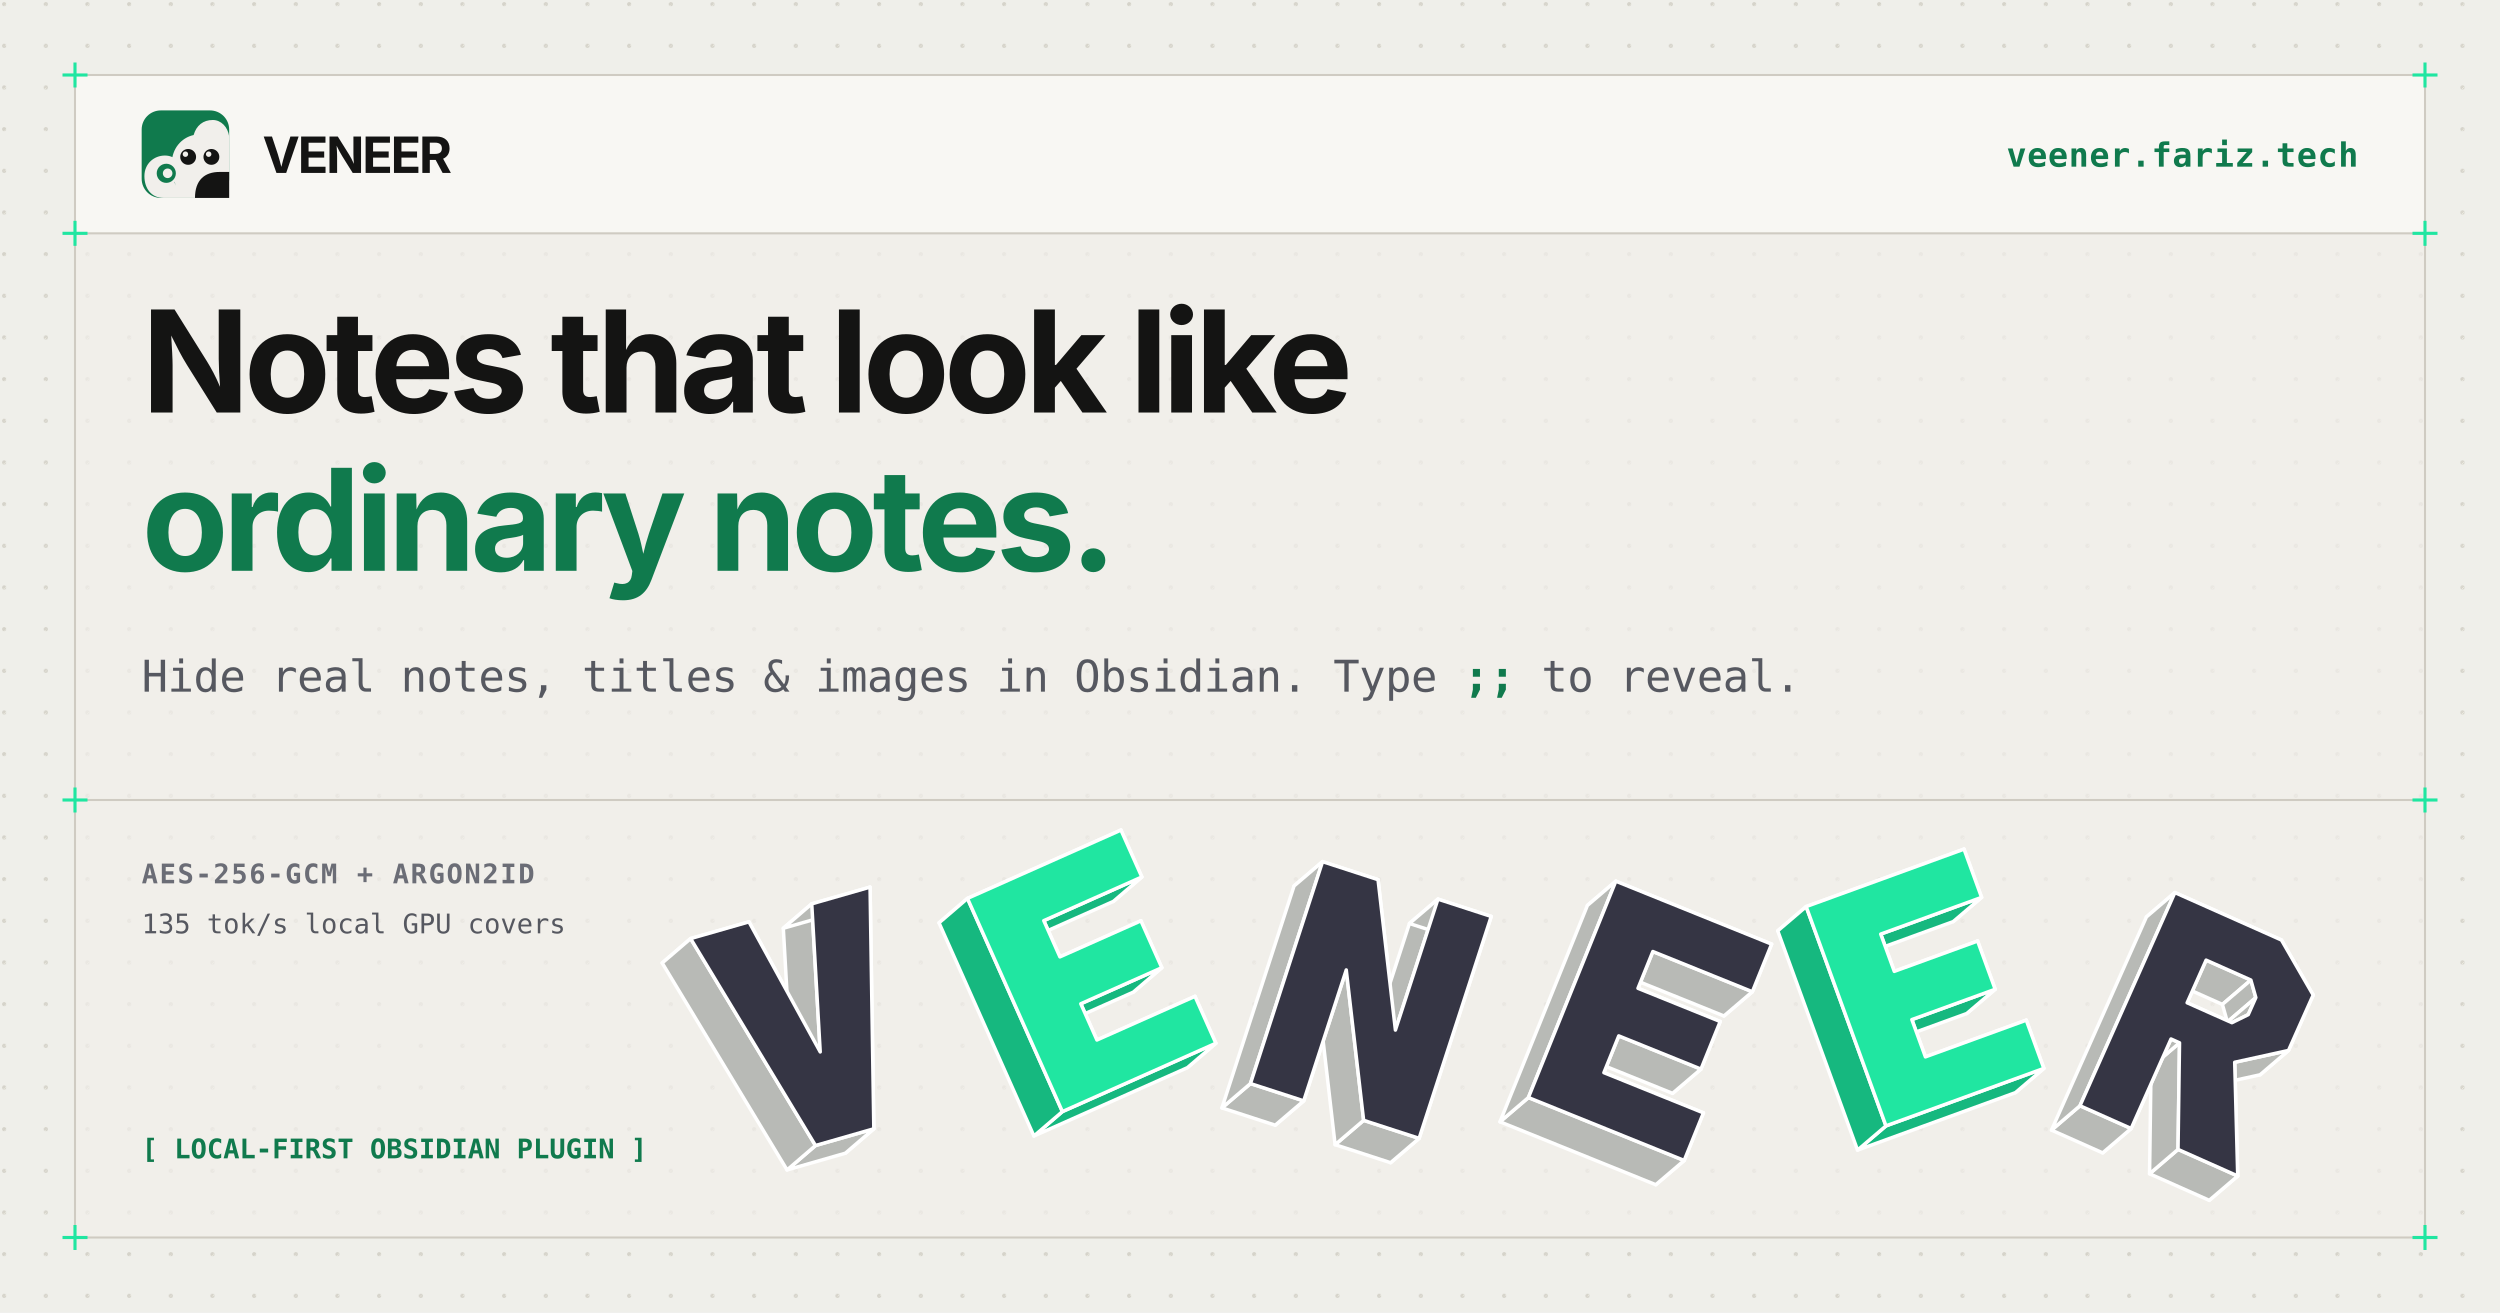
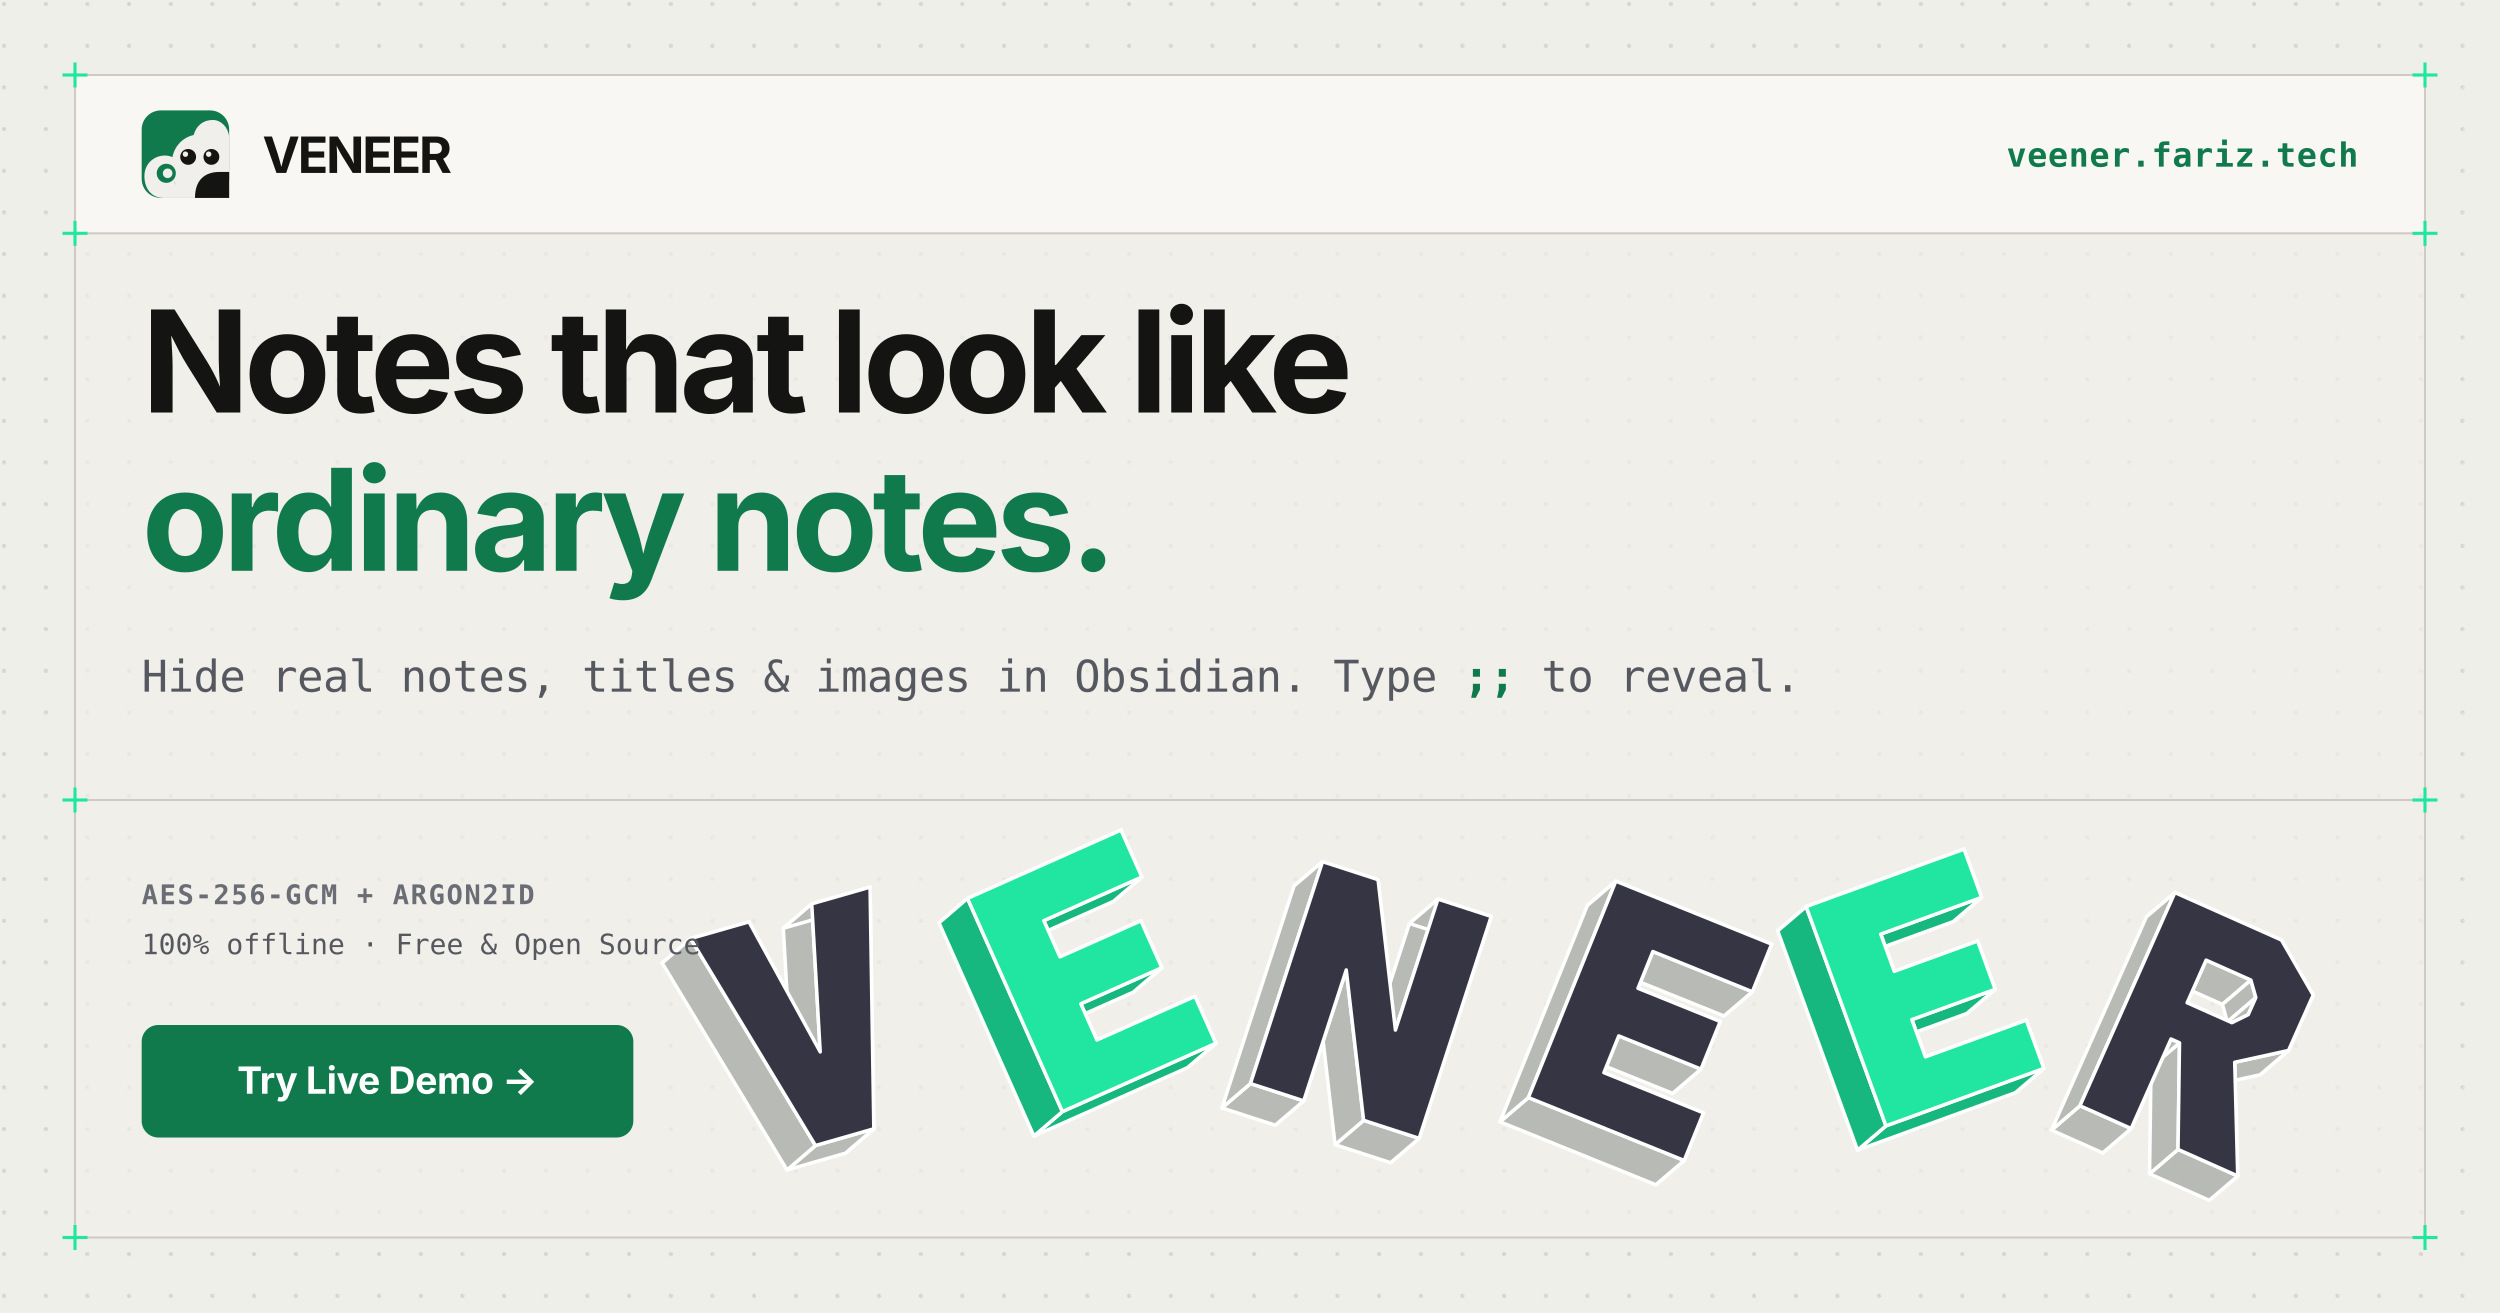
<svg xmlns="http://www.w3.org/2000/svg" viewBox="0 0 1200 630" width="1200" height="630" fill="none">
  <defs>
    <pattern id="swiss-dots" width="20" height="20" patternUnits="userSpaceOnUse">
      <circle cx="2" cy="2" r="1" fill="#D5D3CA" />
    </pattern>
    <g id="reg-cross">
      <line x1="-6" y1="0" x2="6" y2="0" stroke="#20E6A1" stroke-width="1.5" />
      <line x1="0" y1="-6" x2="0" y2="6" stroke="#20E6A1" stroke-width="1.5" />
    </g>
  </defs>
  <rect width="1200" height="630" fill="#EFEFEA" />
  <rect width="1200" height="630" fill="url(#swiss-dots)" />
  <rect x="36" y="36" width="1128" height="558" fill="#F1EFEB" fill-opacity="0.72" stroke="#CFCBC2" stroke-width="1" />
  <rect x="36.5" y="36.5" width="1127" height="75.5" fill="#F8F7F3" />
  <line x1="36" y1="112" x2="1164" y2="112" stroke="#CFCBC2" stroke-width="1" />
  <line x1="36" y1="384" x2="1164" y2="384" stroke="#CFCBC2" stroke-width="1" />
  <use href="#reg-cross" x="36" y="36" />
  <use href="#reg-cross" x="1164" y="36" />
  <use href="#reg-cross" x="36" y="594" />
  <use href="#reg-cross" x="1164" y="594" />
  <use href="#reg-cross" x="36" y="112" />
  <use href="#reg-cross" x="1164" y="112" />
  <use href="#reg-cross" x="36" y="384" />
  <use href="#reg-cross" x="1164" y="384" />
  <g transform="translate(68, 53)">
    <svg width="42" height="42" viewBox="0 0 64 64" fill="none">
      <rect width="64" height="64" rx="14" fill="#107A4D" />
      <path d="M64 64H16C7 64 2 57 2 48C2 39 9 33 17 33C24 33 29 38 29 45C29 50 25 53 20 53C16 53 13 50 13 46C13 43 16 41 19 41L25 55C23 50 22 45 22 39C22 28 29 20 38 18C40 11 45 7 52 7C58 7 63 12 64 19V64Z" fill="#F1EFEB" />
      <circle cx="18" cy="46" r="7" fill="#107A4D" />
      <circle cx="19" cy="46" r="3.5" fill="#F1EFEB" />
      <path d="M39 64C39 51 46 45 57 45H64V64H39Z" fill="#141413" />
      <circle cx="34" cy="34" r="5.8" fill="#141413" />
      <circle cx="32" cy="32" r="2" fill="#F1EFEB" />
      <circle cx="51" cy="34" r="5.8" fill="#141413" />
      <circle cx="49" cy="32" r="2" fill="#F1EFEB" />
    </svg>
    <text x="58" y="30" fill="#141413" font-family="'Geist', -apple-system, BlinkMacSystemFont, 'Segoe UI', sans-serif" font-size="24" font-weight="700" letter-spacing="-0.04em">VENEER</text>
  </g>
  <text x="1132" y="80" text-anchor="end" fill="#107A4D" font-family="'Geist Mono', ui-monospace, SFMono-Regular, Menlo, Consolas, monospace" font-size="16" font-weight="600" letter-spacing="0.02em">veener.fariz.tech</text>
  <g transform="translate(68, 198)">
    <text x="0" y="0" fill="#141413" font-family="'Geist', -apple-system, BlinkMacSystemFont, 'Segoe UI', sans-serif" font-size="68" font-weight="700" letter-spacing="-0.04em">Notes that look like</text>
    <text x="0" y="76" fill="#107A4D" font-family="'Geist', -apple-system, BlinkMacSystemFont, 'Segoe UI', sans-serif" font-size="68" font-weight="700" letter-spacing="-0.04em">
      <tspan fill="#107A4D">ordinary notes.</tspan>
    </text>
    <text x="0" y="134" fill="#565860" font-family="'Geist Mono', ui-monospace, SFMono-Regular, Menlo, Consolas, monospace" font-size="21" font-weight="500" letter-spacing="-0.01em">
      Hide real notes, titles &amp; images in Obsidian. Type <tspan fill="#107A4D" font-weight="700">;;</tspan> to reveal.
    </text>
  </g>
  <g stroke="#FFFFFF" stroke-width="1.5" stroke-linejoin="round">
    <g transform="translate(390, 492) rotate(-16) scale(1.12)">
      <g fill="#B8BAB6">
        <polygon points="-40,-50 -14,-50 -28.6,-43.3 -54.6,-43.3" />
        <polygon points="-14,-50 0,12 -14.6,18.7 -28.6,-43.3" />
        <polygon points="0,12 14,-50 -0.6,-43.3 -14.6,18.7" />
        <polygon points="14,-50 40,-50 25.4,-43.3 -0.6,-43.3" />
        <polygon points="40,-50 13,50 -1.6,56.7 25.4,-43.3" />
        <polygon points="13,50 -13,50 -27.6,56.7 -1.6,56.7" />
        <polygon points="-13,50 -40,-50 -54.6,-43.3 -27.6,56.7" />
      </g>
      <path fill="#353544" d="M-40,-50 L-14,-50 L0,12 L14,-50 L40,-50 L13,50 L-13,50 Z" />
    </g>
    <g transform="translate(524, 466) rotate(-24) scale(1.12)">
      <g fill="#16B87F">
        <polygon points="-36,-50 36,-50 20.6,-45.4 -51.4,-45.4" />
        <polygon points="36,-50 36,-28 20.6,-23.4 20.6,-45.4" />
        <polygon points="36,-28 -10,-28 -25.4,-23.4 20.6,-23.4" />
        <polygon points="-10,-28 -10,-11 -25.4,-6.4 -25.4,-23.4" />
        <polygon points="-10,-11 28,-11 12.6,-6.4 -25.4,-6.4" />
        <polygon points="28,-11 28,11 12.6,15.6 12.6,-6.4" />
        <polygon points="28,11 -10,11 -25.4,15.6 12.6,15.6" />
        <polygon points="-10,11 -10,28 -25.4,32.6 -25.4,15.6" />
        <polygon points="-10,28 36,28 20.6,32.6 -25.4,32.6" />
        <polygon points="36,28 36,50 20.6,54.6 20.6,32.6" />
        <polygon points="36,50 -36,50 -51.4,54.6 20.6,54.6" />
        <polygon points="-36,50 -36,-50 -51.4,-45.4 -51.4,54.6" />
      </g>
      <path fill="#20E6A1" d="M-36,-50 L36,-50 L36,-28 L-10,-28 L-10,-11 L28,-11 L28,11 L-10,11 L-10,28 L36,28 L36,50 L-36,50 Z" />
    </g>
    <g transform="translate(658, 480) rotate(18) scale(1.12)">
      <g fill="#B8BAB6">
        <polygon points="-38,-50 -13,-50 -21.4,-36.3 -46.4,-36.3" />
        <polygon points="-13,-50 14,9 5.6,22.7 -21.4,-36.3" />
        <polygon points="14,9 14,-50 5.6,-36.3 5.6,22.7" />
        <polygon points="14,-50 38,-50 29.6,-36.3 5.6,-36.3" />
        <polygon points="38,-50 38,50 29.6,63.7 29.6,-36.3" />
        <polygon points="38,50 13,50 4.6,63.7 29.6,63.7" />
        <polygon points="13,50 -14,-9 -22.4,4.7 4.6,63.7" />
        <polygon points="-14,-9 -14,50 -22.4,63.7 -22.4,4.7" />
        <polygon points="-14,50 -38,50 -46.4,63.7 -22.4,63.7" />
        <polygon points="-38,50 -38,-50 -46.4,-36.3 -46.4,63.7" />
      </g>
      <path fill="#353544" d="M-38,-50 L-13,-50 L14,9 L14,-50 L38,-50 L38,50 L13,50 L-14,-9 L-14,50 L-38,50 Z" />
    </g>
    <g transform="translate(792, 490) rotate(22) scale(1.12)">
      <g fill="#B8BAB6">
        <polygon points="-36,-50 36,-50 28.6,-35.8 -43.4,-35.8" />
        <polygon points="36,-50 36,-28 28.6,-13.8 28.6,-35.8" />
        <polygon points="36,-28 -10,-28 -17.4,-13.8 28.6,-13.8" />
        <polygon points="-10,-28 -10,-11 -17.4,3.2 -17.4,-13.8" />
        <polygon points="-10,-11 28,-11 20.6,3.2 -17.4,3.2" />
        <polygon points="28,-11 28,11 20.6,25.2 20.6,3.2" />
        <polygon points="28,11 -10,11 -17.4,25.2 20.6,25.2" />
        <polygon points="-10,11 -10,28 -17.4,42.2 -17.4,25.2" />
        <polygon points="-10,28 36,28 28.6,42.2 -17.4,42.2" />
        <polygon points="36,28 36,50 28.6,64.2 28.6,42.2" />
        <polygon points="36,50 -36,50 -43.4,64.2 28.6,64.2" />
        <polygon points="-36,50 -36,-50 -43.4,-35.8 -43.4,64.2" />
      </g>
      <path fill="#353544" d="M-36,-50 L36,-50 L36,-28 L-10,-28 L-10,-11 L28,-11 L28,11 L-10,11 L-10,28 L36,28 L36,50 L-36,50 Z" />
    </g>
    <g transform="translate(924, 474) rotate(-20) scale(1.12)">
      <g fill="#16B87F">
        <polygon points="-36,-50 36,-50 21.0,-44.4 -51.0,-44.4" />
        <polygon points="36,-50 36,-28 21.0,-22.4 21.0,-44.4" />
        <polygon points="36,-28 -10,-28 -25.0,-22.4 21.0,-22.4" />
        <polygon points="-10,-28 -10,-11 -25.0,-5.4 -25.0,-22.4" />
        <polygon points="-10,-11 28,-11 13.0,-5.4 -25.0,-5.4" />
        <polygon points="28,-11 28,11 13.0,16.6 13.0,-5.4" />
        <polygon points="28,11 -10,11 -25.0,16.6 13.0,16.6" />
        <polygon points="-10,11 -10,28 -25.0,33.6 -25.0,16.6" />
        <polygon points="-10,28 36,28 21.0,33.6 -25.0,33.6" />
        <polygon points="36,28 36,50 21.0,55.6 21.0,33.6" />
        <polygon points="36,50 -36,50 -51.0,55.6 21.0,55.6" />
        <polygon points="-36,50 -36,-50 -51.0,-44.4 -51.0,55.6" />
      </g>
      <path fill="#20E6A1" d="M-36,-50 L36,-50 L36,-28 L-10,-28 L-10,-11 L28,-11 L28,11 L-10,11 L-10,28 L36,28 L36,50 L-36,50 Z" />
    </g>
    <g transform="translate(1058, 496) rotate(24) scale(1.12)">
      <g fill="#B8BAB6">
        <polygon points="-36,-50 14,-50 7.1,-35.5 -42.9,-35.5" />
        <polygon points="14,-50 36,-34 29.1,-19.5 7.1,-35.5" />
        <polygon points="36,-34 36,-8 29.1,6.5 29.1,-19.5" />
        <polygon points="36,-8 17,6 10.1,20.5 29.1,6.5" />
        <polygon points="17,6 38,50 31.1,64.5 10.1,20.5" />
        <polygon points="38,50 10,50 3.1,64.5 31.1,64.5" />
        <polygon points="10,50 -8,8 -14.9,22.5 3.1,64.5" />
        <polygon points="-8,8 -12,8 -18.9,22.5 -14.9,22.5" />
        <polygon points="-12,8 -12,50 -18.9,64.5 -18.9,22.5" />
        <polygon points="-12,50 -36,50 -42.9,64.5 -18.9,64.5" />
        <polygon points="-36,50 -36,-50 -42.9,-35.5 -42.9,64.5" />
        <polygon points="-12,-29 9,-29 2.1,-14.5 -18.9,-14.5" />
        <polygon points="9,-29 14,-23 7.1,-8.5 2.1,-14.5" />
        <polygon points="14,-23 14,-15 7.1,-0.5 7.1,-8.5" />
        <polygon points="14,-15 9,-9 2.1,5.5 7.1,-0.5" />
        <polygon points="9,-9 -12,-9 -18.9,5.5 2.1,5.5" />
        <polygon points="-12,-9 -12,-29 -18.9,-14.5 -18.9,5.5" />
      </g>
      <path fill="#353544" fill-rule="evenodd" d="M-36,-50 L14,-50 L36,-34 L36,-8 L17,6 L38,50 L10,50 L-8,8 L-12,8 L-12,50 L-36,50 Z M-12,-29 L9,-29 L14,-23 L14,-15 L9,-9 L-12,-9 Z" />
    </g>
  </g>
-   <text x="68" y="424" fill="#6B6D76" font-family="'Geist Mono', ui-monospace, SFMono-Regular, Menlo, Consolas, monospace" font-size="13" font-weight="600" letter-spacing="0.06em">AES-256-GCM + ARGON2ID</text>
-   <text x="68" y="448" fill="#565860" font-family="'Geist Mono', ui-monospace, SFMono-Regular, Menlo, Consolas, monospace" font-size="13">135 tok/s local GPU covers</text>
-   <text x="68" y="556" fill="#107A4D" font-family="'Geist Mono', ui-monospace, SFMono-Regular, Menlo, Consolas, monospace" font-size="13" font-weight="600">[ LOCAL-FIRST OBSIDIAN PLUGIN ]</text>
+   <text x="68" y="434" fill="#6B6D76" font-family="'Geist Mono', ui-monospace, SFMono-Regular, Menlo, Consolas, monospace" font-size="13" font-weight="600" letter-spacing="0.06em">AES-256-GCM + ARGON2ID</text>
+   <text x="68" y="458" fill="#565860" font-family="'Geist Mono', ui-monospace, SFMono-Regular, Menlo, Consolas, monospace" font-size="13.5">100% offline · Free &amp; Open Source</text>
+   <g transform="translate(68, 492)">
+     <rect x="0" y="0" width="236" height="54" rx="8" fill="#107A4D" />
+     <text x="118" y="33" text-anchor="middle" fill="#FFFFFF" font-family="'Geist', -apple-system, BlinkMacSystemFont, 'Segoe UI', sans-serif" font-size="18" font-weight="700" letter-spacing="-0.01em">Try Live Demo →</text>
+   </g>
</svg>
